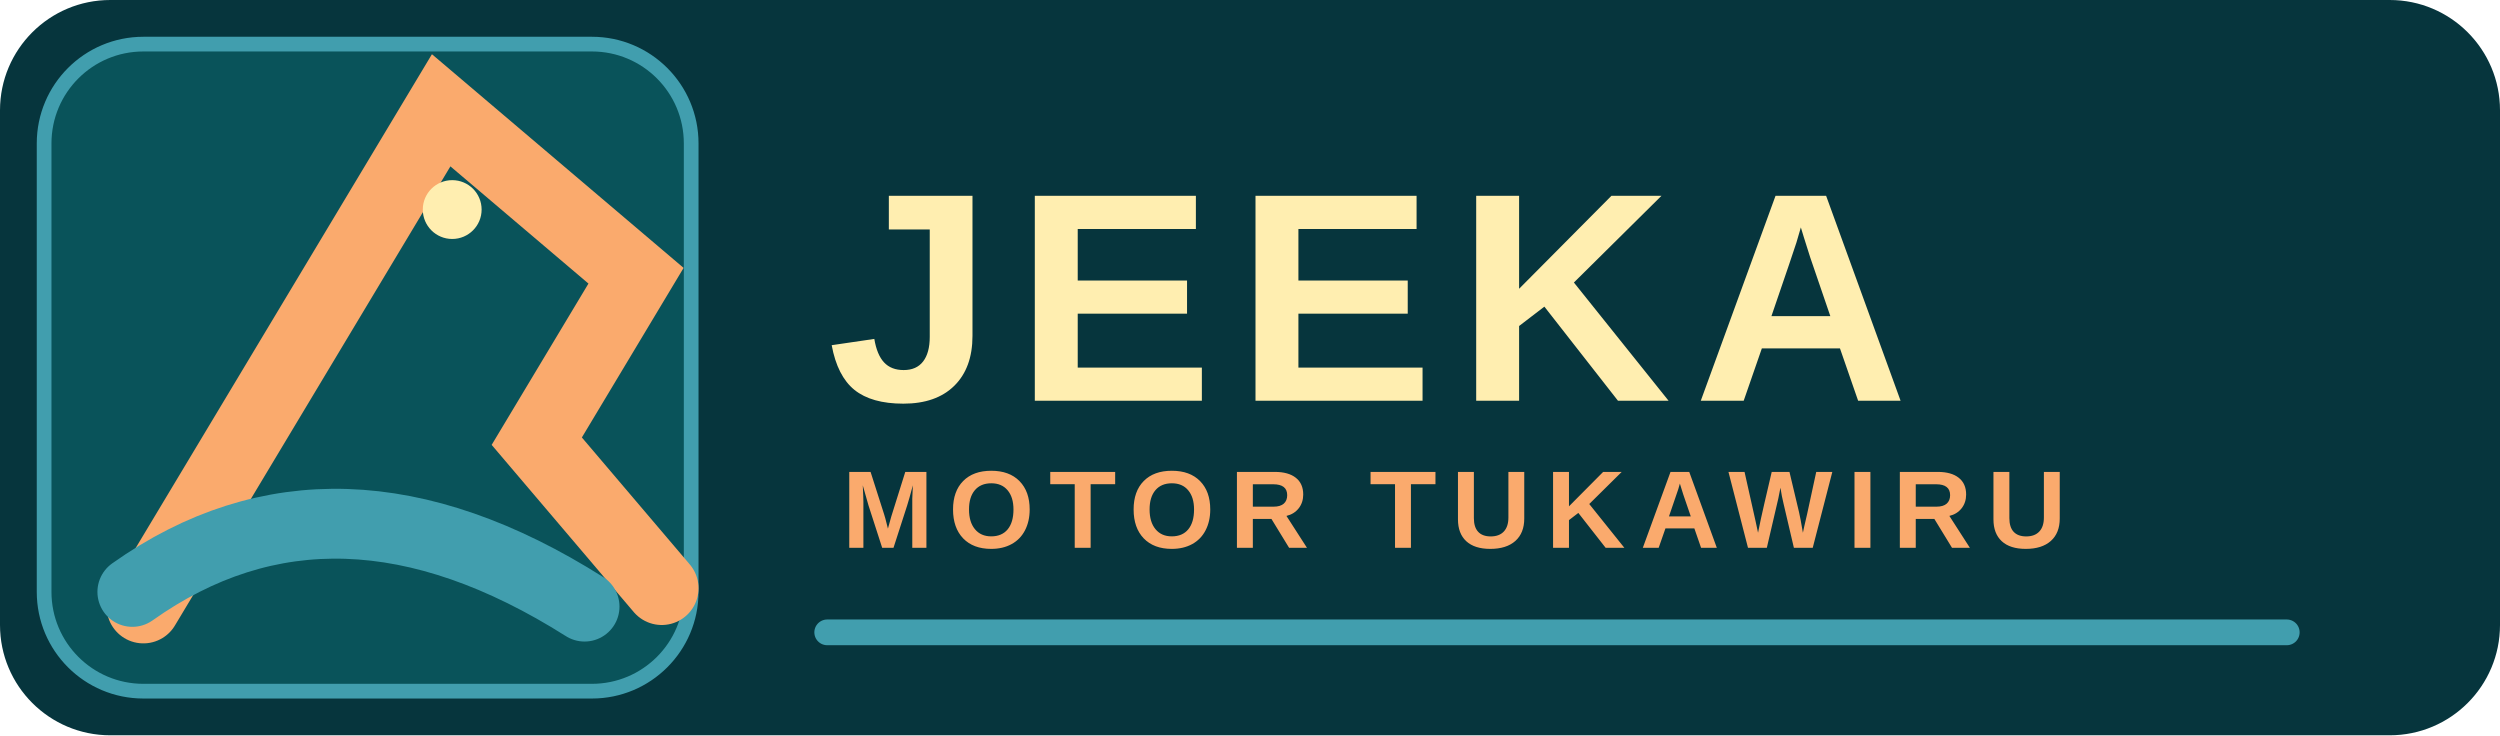
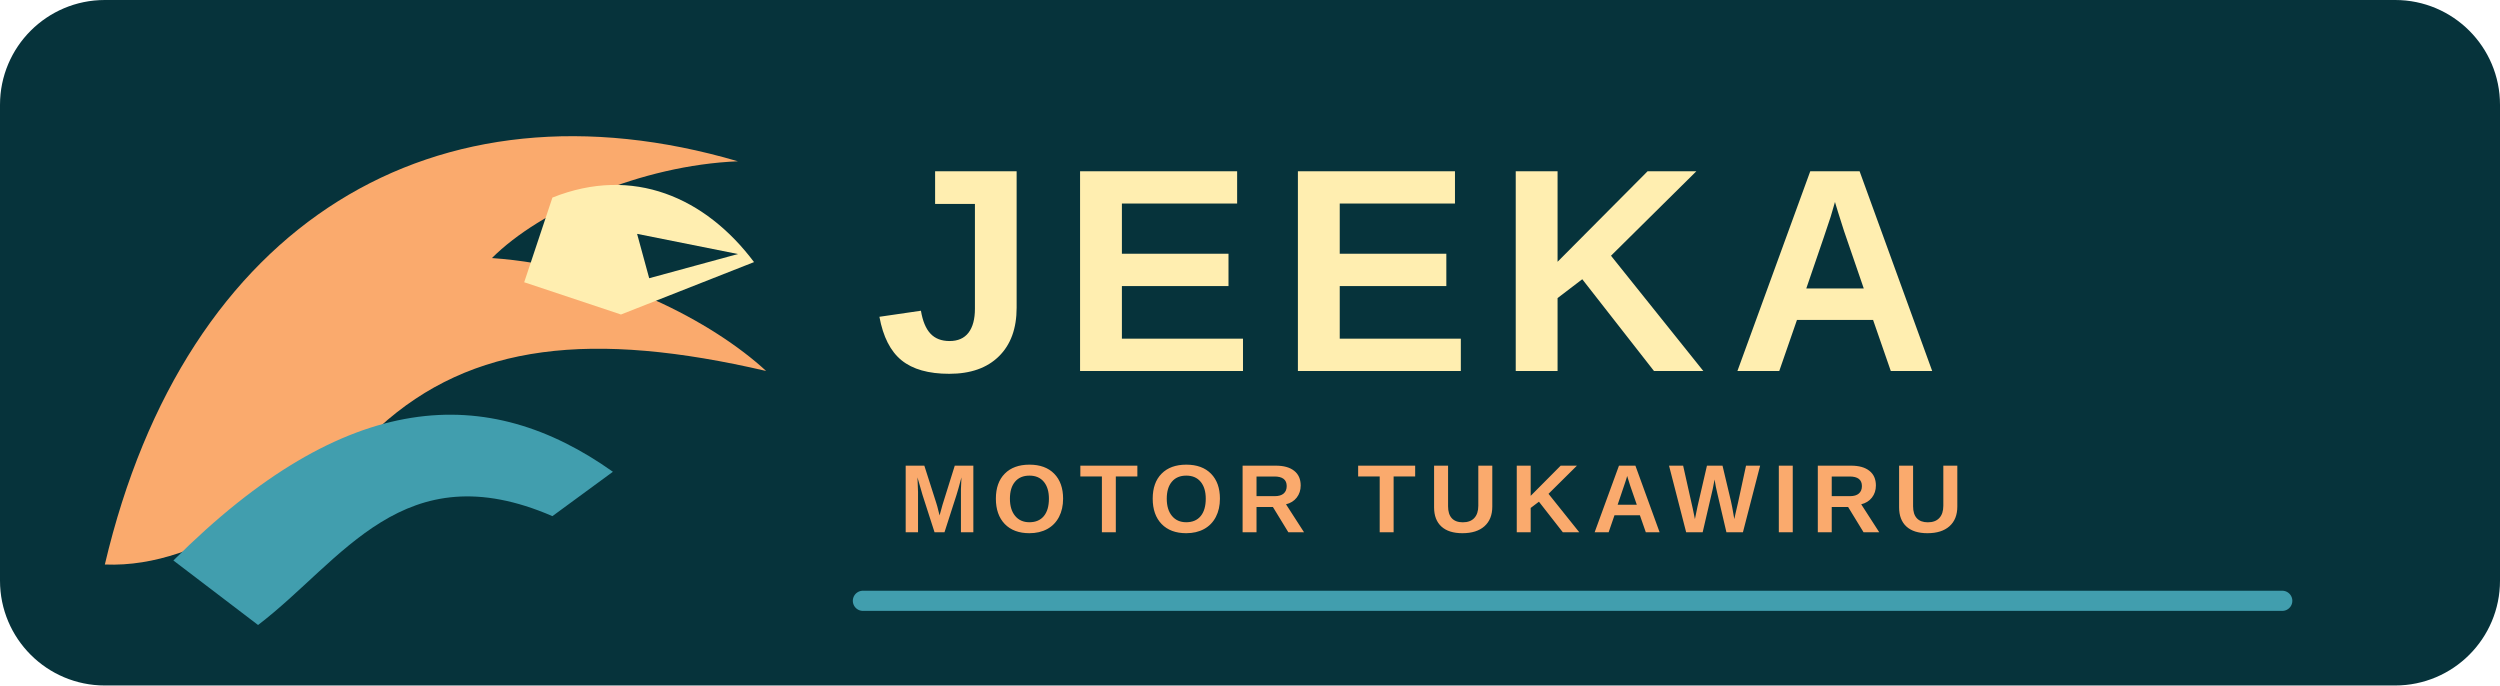
- <svg xmlns="http://www.w3.org/2000/svg" width="680" height="200" viewBox="0 0 680 200">
-   <rect width="680" height="200" rx="30" fill="#06353D" />
-   <rect x="12" y="12" width="176" height="176" rx="27" fill="#09535A" stroke="#419EAE" stroke-width="4" />
-   <path d="M39 165L120 30 173 75 146 120 180 160" fill="none" stroke="#FAAA6D" stroke-width="20" stroke-linecap="round" />
-   <path d="M36 161Q91 122 159 165" fill="none" stroke="#419EAE" stroke-width="19" stroke-linecap="round" />
-   <circle cx="123" cy="57" r="8" fill="#FFEEB0" />
-   <text x="225" y="109" font-family="Arial,sans-serif" font-size="81" fill="#FFEEB0" font-weight="900" letter-spacing="6">JEEKA</text>
-   <text x="229" y="149" font-family="Arial,sans-serif" font-size="30" fill="#FAAA6D" font-weight="700" letter-spacing="4">MOTOR TUKAWIRU</text>
-   <path d="M225 172H622" stroke="#419EAE" stroke-width="7" stroke-linecap="round" />
+ <svg xmlns="http://www.w3.org/2000/svg" viewBox="0 0 620 170" role="img" aria-label="JEEKA Motor TUKAWIRU">
+   <rect width="620" height="170" rx="26" fill="#06333B" />
+   <path d="M26 140c20-85 82-122 157-100-24 1-49 12-61 24 29 2 55 16 68 28-43-10-73-7-96 14-21 15-43 35-68 34Z" fill="#FAAA6D" />
+   <path d="M43 139c43-43 78-44 109-22l-15 11c-37-16-52 11-73 27Z" fill="#419EAE" />
+   <path d="M137 49c20-8 38 0 50 16l-33 13-24-8Z" fill="#FFEEB0" />
+   <path d="M158 58l25 5-22 6Z" fill="#06333B" />
+   <text x="217" y="92" font-family="Arial,sans-serif" font-size="72" fill="#FFEEB0" font-weight="900" letter-spacing="6">JEEKA</text>
+   <text x="223" y="132" font-family="Arial,sans-serif" font-size="24" fill="#FAAA6D" font-weight="800" letter-spacing="3">MOTOR TUKAWIRU</text>
+   <path d="M214 149H566" stroke="#419EAE" stroke-width="5" stroke-linecap="round" />
</svg>
